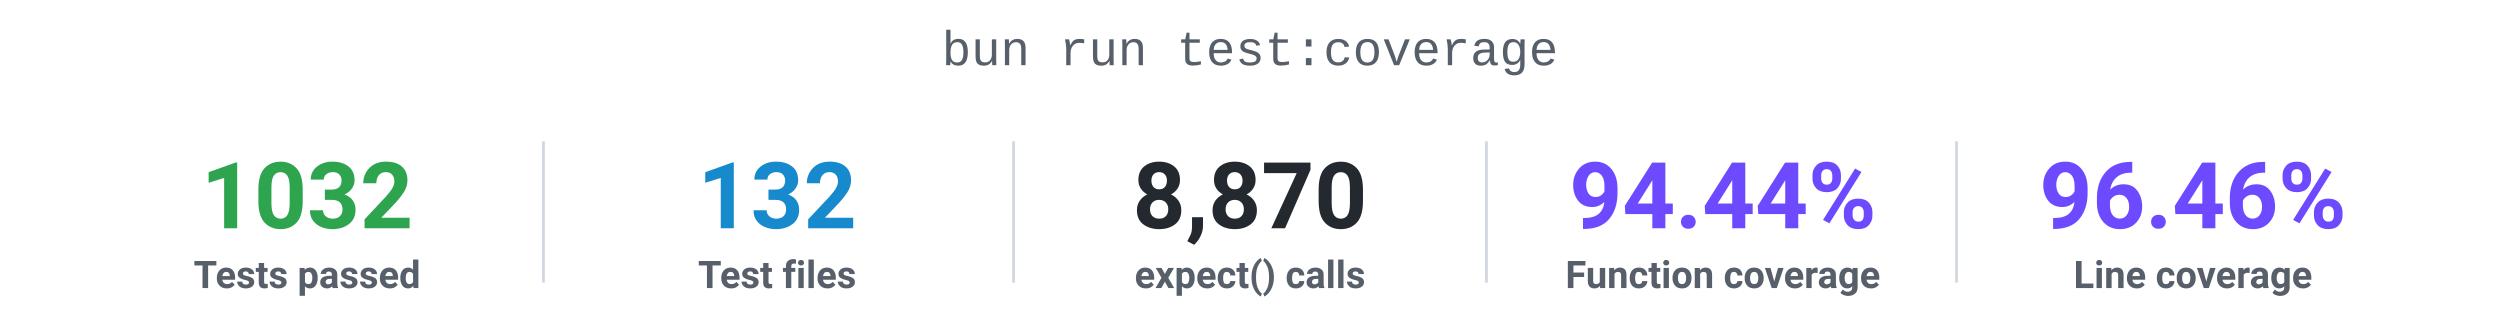
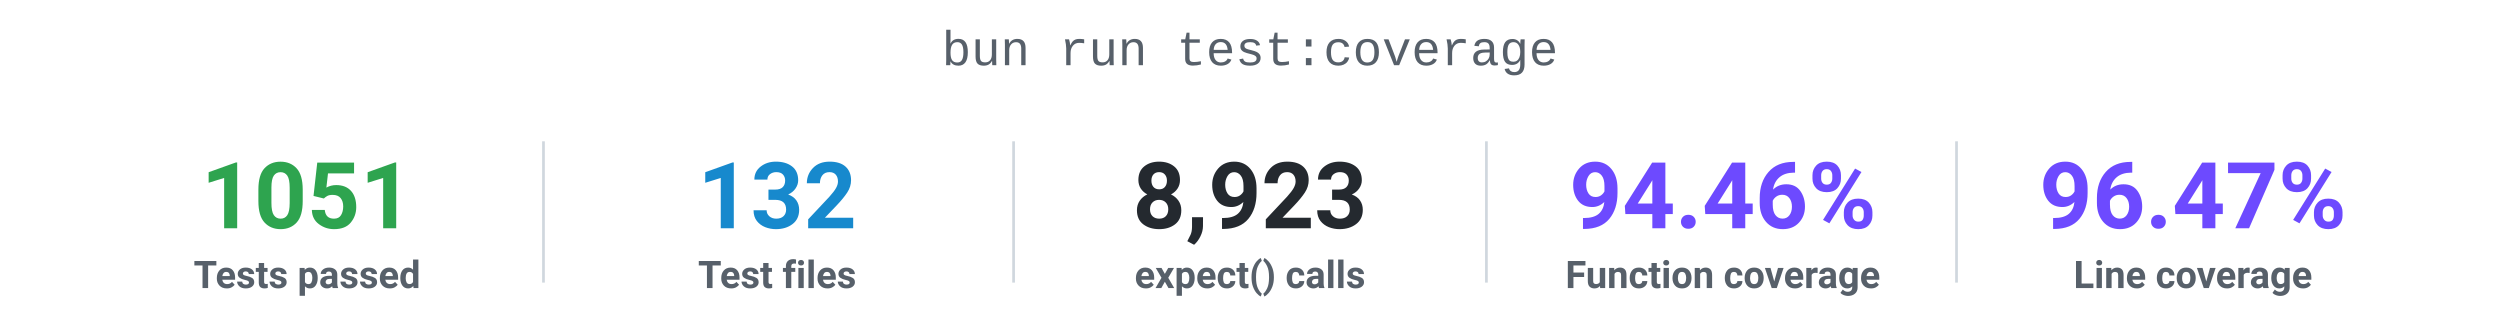
- <svg xmlns="http://www.w3.org/2000/svg" viewBox="0 0 920 122" width="920" height="122" role="img" aria-label="bun run test:coverage — 1032 tests passed, 132 test files, 8,870 expect() calls, 94.44% function coverage, 96.46% line coverage">
+ <svg xmlns="http://www.w3.org/2000/svg" viewBox="0 0 920 122" width="920" height="122" role="img" aria-label="bun run test:coverage — 1051 tests passed, 132 test files, 8,923 expect() calls, 94.46% function coverage, 96.47% line coverage">
  <style>
    .cmd { font-family: ui-monospace, SFMono-Regular, 'SF Mono', Menlo, Consolas, 'Liberation Mono', monospace; font-weight: 500; font-size: 18px; }
    .val { font-family: system-ui, -apple-system, BlinkMacSystemFont, 'Segoe UI', Roboto, sans-serif; font-weight: 700; font-size: 34px; }
    .lbl { font-family: system-ui, -apple-system, BlinkMacSystemFont, 'Segoe UI', Roboto, sans-serif; font-weight: 600; font-size: 14px; }
  </style>
  <text x="460" y="24" text-anchor="middle" class="cmd" fill="#57606a">bun run test:coverage</text>
  <line x1="200" y1="52" x2="200" y2="104" stroke="#d0d7de" stroke-width="1" />
  <line x1="373" y1="52" x2="373" y2="104" stroke="#d0d7de" stroke-width="1" />
  <line x1="547" y1="52" x2="547" y2="104" stroke="#d0d7de" stroke-width="1" />
  <line x1="720" y1="52" x2="720" y2="104" stroke="#d0d7de" stroke-width="1" />
-   <text x="113" y="84" text-anchor="middle" class="val" fill="#2ea44f">1032</text>
+   <text x="113" y="84" text-anchor="middle" class="val" fill="#2ea44f">1051</text>
  <text x="113" y="106" text-anchor="middle" class="lbl" fill="#57606a">Tests passed</text>
  <text x="286" y="84" text-anchor="middle" class="val" fill="#1789cd">132</text>
  <text x="286" y="106" text-anchor="middle" class="lbl" fill="#57606a">Test files</text>
-   <text x="460" y="84" text-anchor="middle" class="val" fill="#24292f">8,870</text>
+   <text x="460" y="84" text-anchor="middle" class="val" fill="#24292f">8,923</text>
  <text x="460" y="106" text-anchor="middle" class="lbl" fill="#57606a">expect() calls</text>
-   <text x="634" y="84" text-anchor="middle" class="val" fill="#6d4aff">94.44%</text>
+   <text x="634" y="84" text-anchor="middle" class="val" fill="#6d4aff">94.46%</text>
  <text x="634" y="106" text-anchor="middle" class="lbl" fill="#57606a">Function coverage</text>
-   <text x="807" y="84" text-anchor="middle" class="val" fill="#6d4aff">96.46%</text>
+   <text x="807" y="84" text-anchor="middle" class="val" fill="#6d4aff">96.47%</text>
  <text x="807" y="106" text-anchor="middle" class="lbl" fill="#57606a">Line coverage</text>
</svg>
